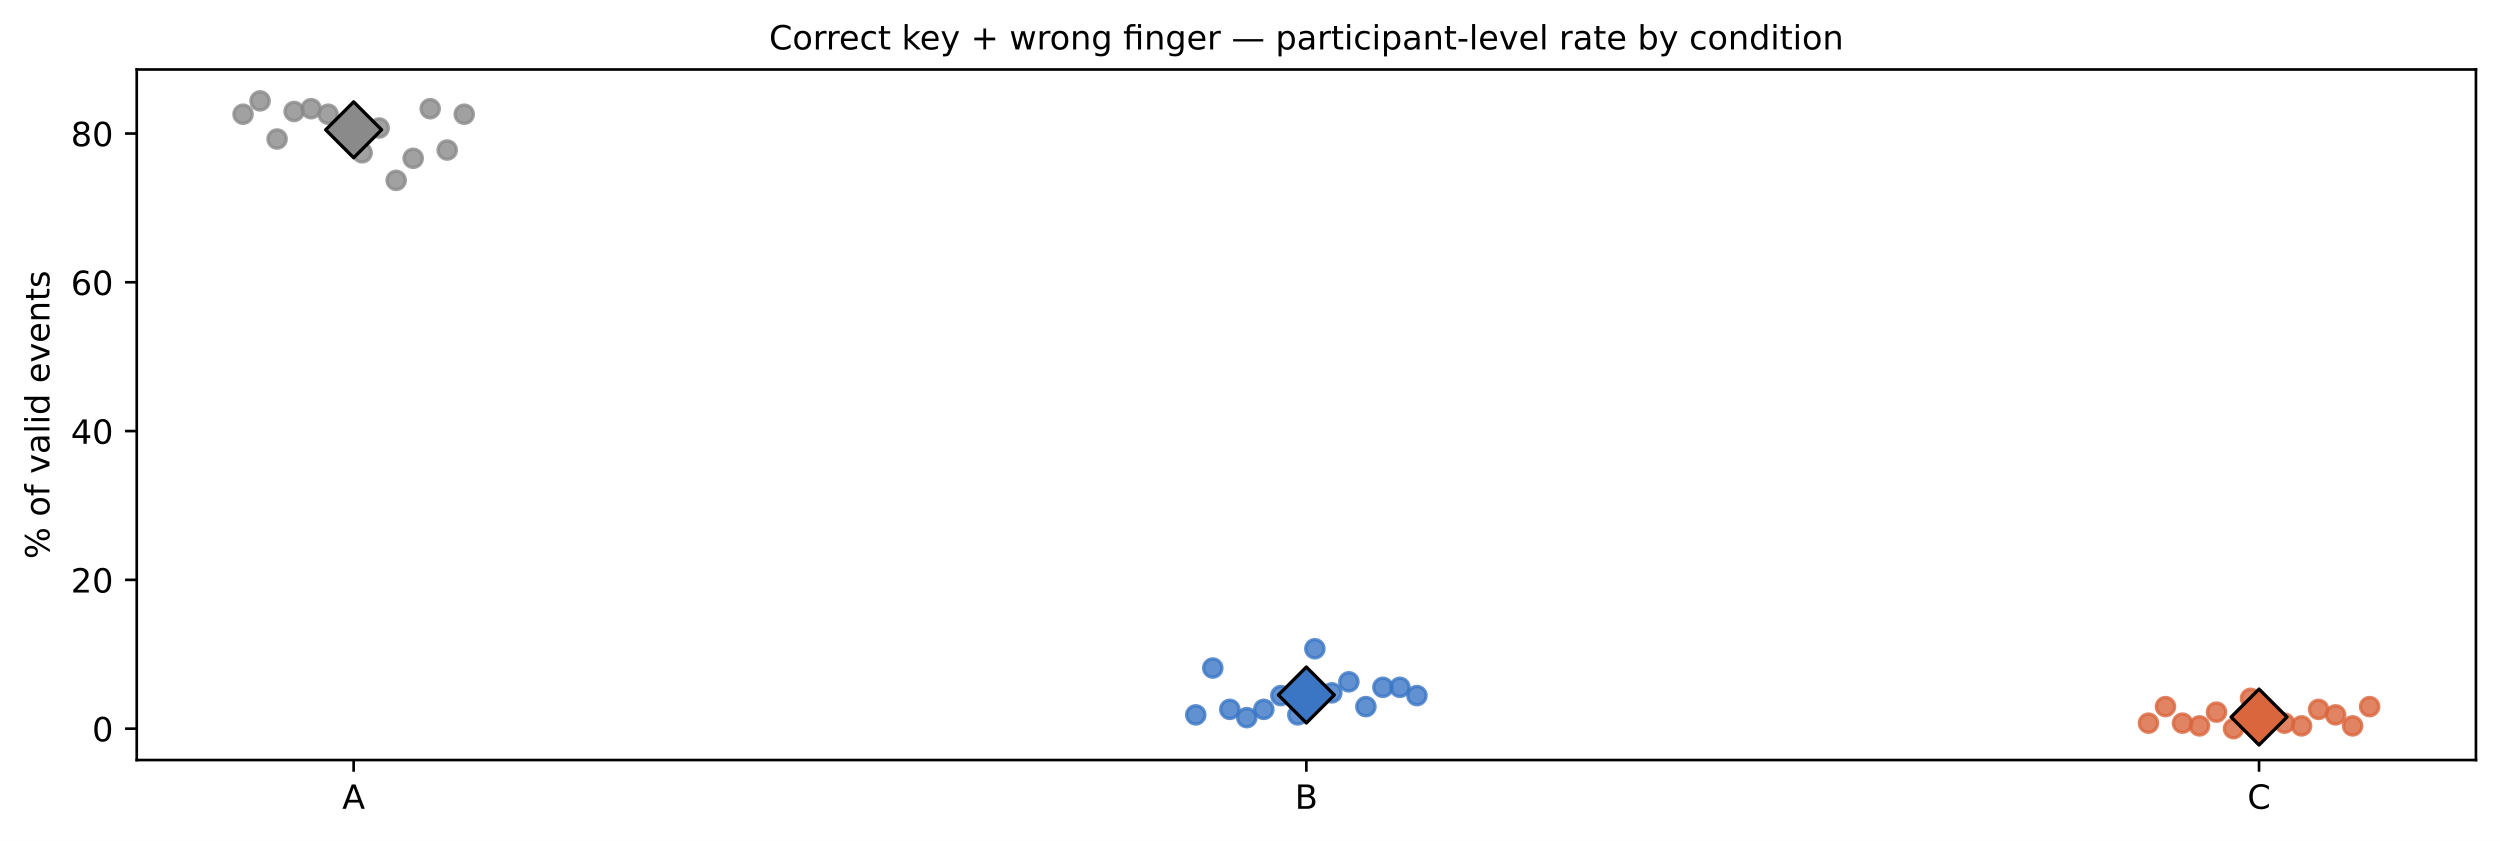
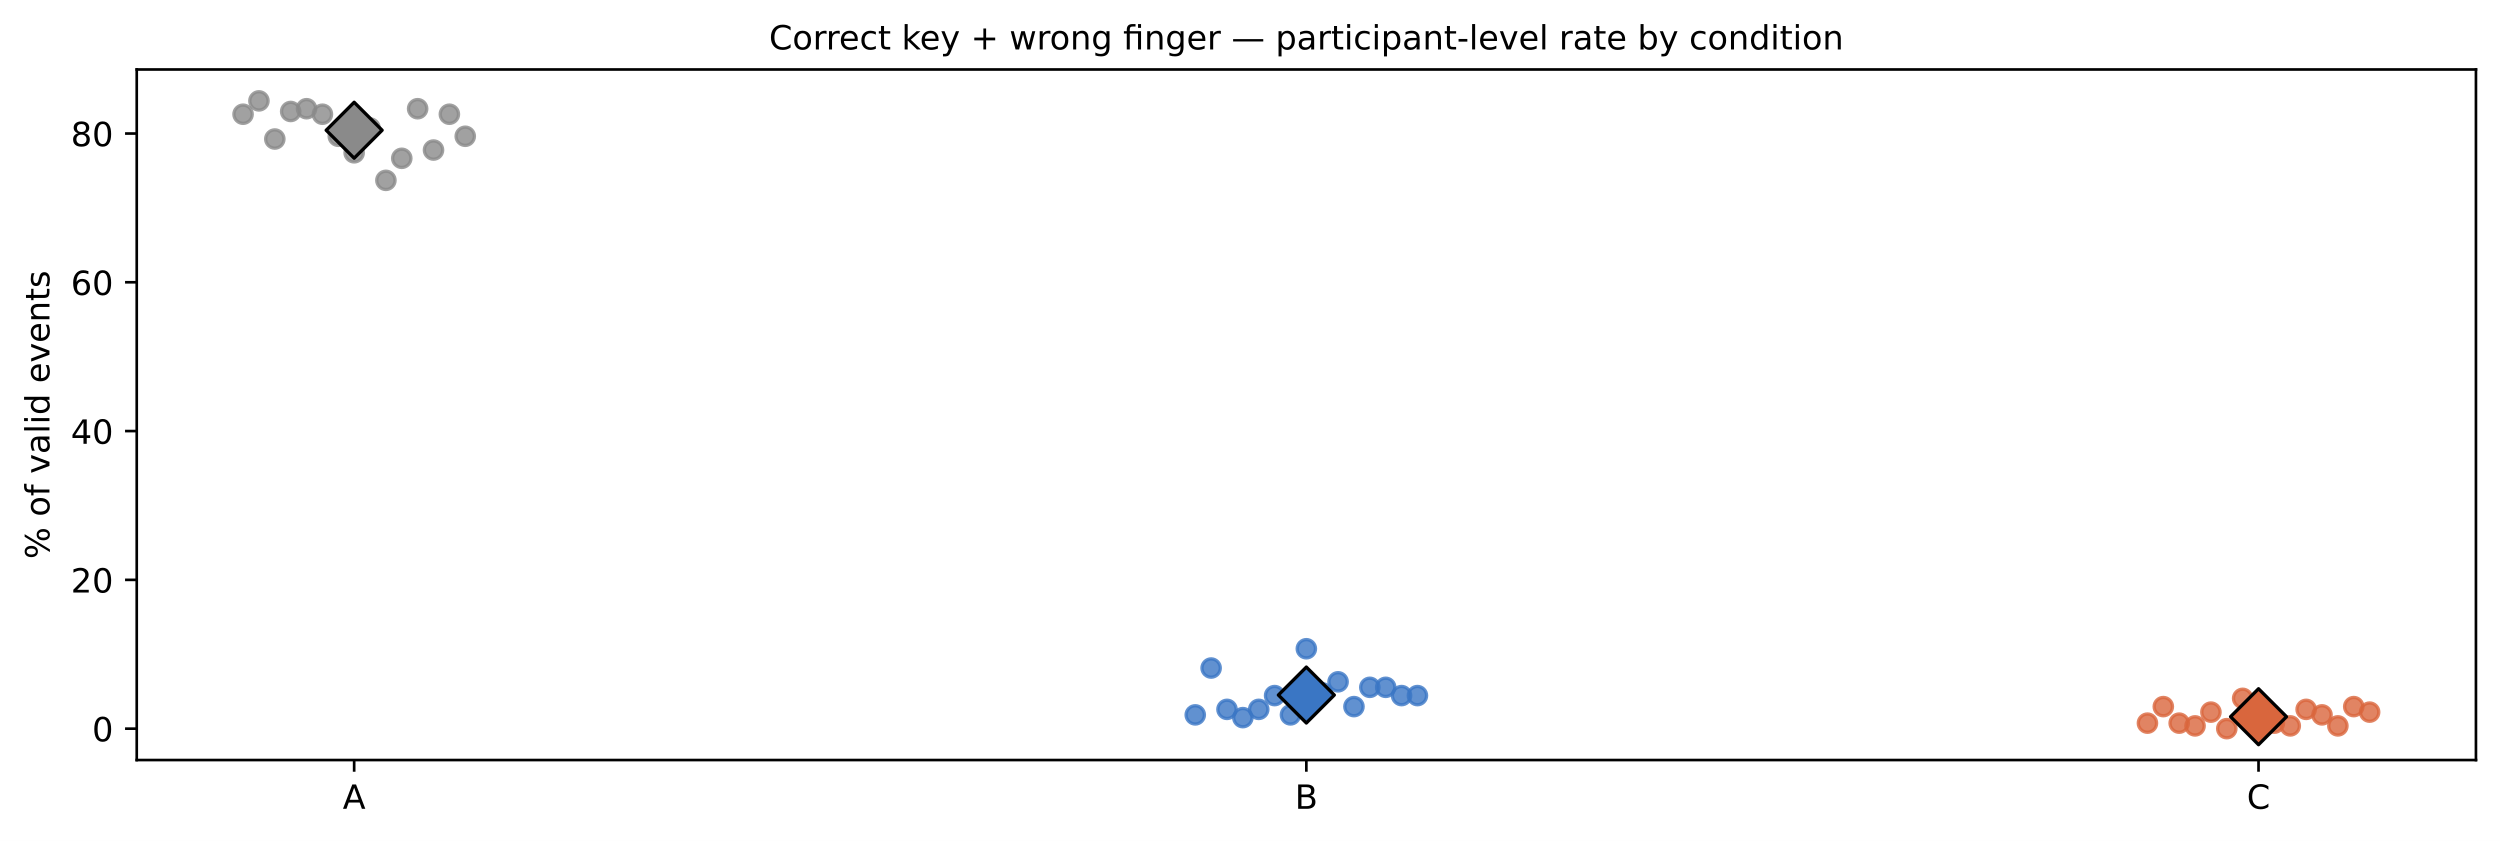
<svg xmlns="http://www.w3.org/2000/svg" xmlns:xlink="http://www.w3.org/1999/xlink" width="748.243pt" height="251.678pt" viewBox="0 0 748.243 251.678" version="1.1">
  <defs>
    <style type="text/css">*{stroke-linejoin: round; stroke-linecap: butt}</style>
  </defs>
  <g id="figure_1">
    <g id="patch_1">
      <path d="M 0 251.678  L 748.243 251.678  L 748.243 0  L 0 0  z " style="fill: #ffffff" />
    </g>
    <g id="axes_1">
      <g id="patch_2">
        <path d="M 40.926 227.478  L 741.043 227.478  L 741.043 20.798  L 40.926 20.798  z " style="fill: #ffffff" />
      </g>
      <g id="matplotlib.axis_1">
        <g id="xtick_1">
          <g id="line2d_1">
            <defs>
-               <path id="m42d0275882" d="M 0 0  L 0 3.5  " style="stroke: #000000; stroke-width: 0.8" />
+               <path id="m51d680c472" d="M 0 0  L 0 3.5  " style="stroke: #000000; stroke-width: 0.8" />
            </defs>
            <g>
-               <use xlink:href="#m42d0275882" x="105.846" y="227.478" style="stroke: #000000; stroke-width: 0.8" />
+               <use xlink:href="#m51d680c472" x="105.998" y="227.478" style="stroke: #000000; stroke-width: 0.8" />
            </g>
          </g>
          <g id="text_1">
-             <g transform="translate(102.4255 242.0761) scale(0.1 -0.1)">
+             <g transform="translate(102.5775 242.0761) scale(0.1 -0.1)">
              <defs>
                <path id="DejaVuSans-24" d="M 2188 4044  L 1331 1722  L 3047 1722  L 2188 4044  z M 1831 4666  L 2547 4666  L 4325 0  L 3669 0  L 3244 1197  L 1141 1197  L 716 0  L 50 0  L 1831 4666  z " transform="scale(0.015625)" />
              </defs>
              <use xlink:href="#DejaVuSans-24" />
            </g>
          </g>
        </g>
        <g id="xtick_2">
          <g id="line2d_2">
            <g>
-               <use xlink:href="#m42d0275882" x="390.985" y="227.478" style="stroke: #000000; stroke-width: 0.8" />
+               <use xlink:href="#m51d680c472" x="390.985" y="227.478" style="stroke: #000000; stroke-width: 0.8" />
            </g>
          </g>
          <g id="text_2">
            <g transform="translate(387.5541 242.0761) scale(0.1 -0.1)">
              <defs>
                <path id="DejaVuSans-25" d="M 1259 2228  L 1259 519  L 2272 519  Q 2781 519 3026 730  Q 3272 941 3272 1375  Q 3272 1813 3026 2020  Q 2781 2228 2272 2228  L 1259 2228  z M 1259 4147  L 1259 2741  L 2194 2741  Q 2656 2741 2882 2914  Q 3109 3088 3109 3444  Q 3109 3797 2882 3972  Q 2656 4147 2194 4147  L 1259 4147  z M 628 4666  L 2241 4666  Q 2963 4666 3353 4366  Q 3744 4066 3744 3513  Q 3744 3084 3544 2831  Q 3344 2578 2956 2516  Q 3422 2416 3680 2098  Q 3938 1781 3938 1306  Q 3938 681 3513 340  Q 3088 0 2303 0  L 628 0  L 628 4666  z " transform="scale(0.015625)" />
              </defs>
              <use xlink:href="#DejaVuSans-25" />
            </g>
          </g>
        </g>
        <g id="xtick_3">
          <g id="line2d_3">
            <g>
-               <use xlink:href="#m42d0275882" x="676.123" y="227.478" style="stroke: #000000; stroke-width: 0.8" />
+               <use xlink:href="#m51d680c472" x="675.971" y="227.478" style="stroke: #000000; stroke-width: 0.8" />
            </g>
          </g>
          <g id="text_3">
-             <g transform="translate(672.632 242.0761) scale(0.1 -0.1)">
+             <g transform="translate(672.48 242.0761) scale(0.1 -0.1)">
              <defs>
                <path id="DejaVuSans-26" d="M 4122 4306  L 4122 3641  Q 3803 3938 3442 4084  Q 3081 4231 2675 4231  Q 1875 4231 1450 3742  Q 1025 3253 1025 2328  Q 1025 1406 1450 917  Q 1875 428 2675 428  Q 3081 428 3442 575  Q 3803 722 4122 1019  L 4122 359  Q 3791 134 3420 21  Q 3050 -91 2638 -91  Q 1578 -91 968 557  Q 359 1206 359 2328  Q 359 3453 968 4101  Q 1578 4750 2638 4750  Q 3056 4750 3426 4639  Q 3797 4528 4122 4306  z " transform="scale(0.015625)" />
              </defs>
              <use xlink:href="#DejaVuSans-26" />
            </g>
          </g>
        </g>
      </g>
      <g id="matplotlib.axis_2">
        <g id="ytick_1">
          <g id="line2d_4">
            <defs>
-               <path id="m97849dfe4b" d="M 0 0  L -3.5 0  " style="stroke: #000000; stroke-width: 0.8" />
+               <path id="m3b7a40d76c" d="M 0 0  L -3.5 0  " style="stroke: #000000; stroke-width: 0.8" />
            </defs>
            <g>
-               <use xlink:href="#m97849dfe4b" x="40.926" y="218.084" style="stroke: #000000; stroke-width: 0.8" />
+               <use xlink:href="#m3b7a40d76c" x="40.926" y="218.084" style="stroke: #000000; stroke-width: 0.8" />
            </g>
          </g>
          <g id="text_4">
            <g transform="translate(27.56328 221.8827) scale(0.1 -0.1)">
              <defs>
                <path id="DejaVuSans-13" d="M 2034 4250  Q 1547 4250 1301 3770  Q 1056 3291 1056 2328  Q 1056 1369 1301 889  Q 1547 409 2034 409  Q 2525 409 2770 889  Q 3016 1369 3016 2328  Q 3016 3291 2770 3770  Q 2525 4250 2034 4250  z M 2034 4750  Q 2819 4750 3233 4129  Q 3647 3509 3647 2328  Q 3647 1150 3233 529  Q 2819 -91 2034 -91  Q 1250 -91 836 529  Q 422 1150 422 2328  Q 422 3509 836 4129  Q 1250 4750 2034 4750  z " transform="scale(0.015625)" />
              </defs>
              <use xlink:href="#DejaVuSans-13" />
            </g>
          </g>
        </g>
        <g id="ytick_2">
          <g id="line2d_5">
            <g>
-               <use xlink:href="#m97849dfe4b" x="40.926" y="173.553" style="stroke: #000000; stroke-width: 0.8" />
+               <use xlink:href="#m3b7a40d76c" x="40.926" y="173.553" style="stroke: #000000; stroke-width: 0.8" />
            </g>
          </g>
          <g id="text_5">
            <g transform="translate(21.20078 177.3517) scale(0.1 -0.1)">
              <defs>
                <path id="DejaVuSans-15" d="M 1228 531  L 3431 531  L 3431 0  L 469 0  L 469 531  Q 828 903 1448 1529  Q 2069 2156 2228 2338  Q 2531 2678 2651 2914  Q 2772 3150 2772 3378  Q 2772 3750 2511 3984  Q 2250 4219 1831 4219  Q 1534 4219 1204 4116  Q 875 4013 500 3803  L 500 4441  Q 881 4594 1212 4672  Q 1544 4750 1819 4750  Q 2544 4750 2975 4387  Q 3406 4025 3406 3419  Q 3406 3131 3298 2873  Q 3191 2616 2906 2266  Q 2828 2175 2409 1742  Q 1991 1309 1228 531  z " transform="scale(0.015625)" />
              </defs>
              <use xlink:href="#DejaVuSans-15" />
              <use xlink:href="#DejaVuSans-13" transform="translate(63.625 0)" />
            </g>
          </g>
        </g>
        <g id="ytick_3">
          <g id="line2d_6">
            <g>
-               <use xlink:href="#m97849dfe4b" x="40.926" y="129.022" style="stroke: #000000; stroke-width: 0.8" />
+               <use xlink:href="#m3b7a40d76c" x="40.926" y="129.022" style="stroke: #000000; stroke-width: 0.8" />
            </g>
          </g>
          <g id="text_6">
            <g transform="translate(21.20078 132.8208) scale(0.1 -0.1)">
              <defs>
                <path id="DejaVuSans-17" d="M 2419 4116  L 825 1625  L 2419 1625  L 2419 4116  z M 2253 4666  L 3047 4666  L 3047 1625  L 3713 1625  L 3713 1100  L 3047 1100  L 3047 0  L 2419 0  L 2419 1100  L 313 1100  L 313 1709  L 2253 4666  z " transform="scale(0.015625)" />
              </defs>
              <use xlink:href="#DejaVuSans-17" />
              <use xlink:href="#DejaVuSans-13" transform="translate(63.625 0)" />
            </g>
          </g>
        </g>
        <g id="ytick_4">
          <g id="line2d_7">
            <g>
-               <use xlink:href="#m97849dfe4b" x="40.926" y="84.491" style="stroke: #000000; stroke-width: 0.8" />
+               <use xlink:href="#m3b7a40d76c" x="40.926" y="84.491" style="stroke: #000000; stroke-width: 0.8" />
            </g>
          </g>
          <g id="text_7">
            <g transform="translate(21.20078 88.2898) scale(0.1 -0.1)">
              <defs>
                <path id="DejaVuSans-19" d="M 2113 2584  Q 1688 2584 1439 2293  Q 1191 2003 1191 1497  Q 1191 994 1439 701  Q 1688 409 2113 409  Q 2538 409 2786 701  Q 3034 994 3034 1497  Q 3034 2003 2786 2293  Q 2538 2584 2113 2584  z M 3366 4563  L 3366 3988  Q 3128 4100 2886 4159  Q 2644 4219 2406 4219  Q 1781 4219 1451 3797  Q 1122 3375 1075 2522  Q 1259 2794 1537 2939  Q 1816 3084 2150 3084  Q 2853 3084 3261 2657  Q 3669 2231 3669 1497  Q 3669 778 3244 343  Q 2819 -91 2113 -91  Q 1303 -91 875 529  Q 447 1150 447 2328  Q 447 3434 972 4092  Q 1497 4750 2381 4750  Q 2619 4750 2861 4703  Q 3103 4656 3366 4563  z " transform="scale(0.015625)" />
              </defs>
              <use xlink:href="#DejaVuSans-19" />
              <use xlink:href="#DejaVuSans-13" transform="translate(63.625 0)" />
            </g>
          </g>
        </g>
        <g id="ytick_5">
          <g id="line2d_8">
            <g>
-               <use xlink:href="#m97849dfe4b" x="40.926" y="39.96" style="stroke: #000000; stroke-width: 0.8" />
+               <use xlink:href="#m3b7a40d76c" x="40.926" y="39.96" style="stroke: #000000; stroke-width: 0.8" />
            </g>
          </g>
          <g id="text_8">
            <g transform="translate(21.20078 43.75883) scale(0.1 -0.1)">
              <defs>
                <path id="DejaVuSans-1b" d="M 2034 2216  Q 1584 2216 1326 1975  Q 1069 1734 1069 1313  Q 1069 891 1326 650  Q 1584 409 2034 409  Q 2484 409 2743 651  Q 3003 894 3003 1313  Q 3003 1734 2745 1975  Q 2488 2216 2034 2216  z M 1403 2484  Q 997 2584 770 2862  Q 544 3141 544 3541  Q 544 4100 942 4425  Q 1341 4750 2034 4750  Q 2731 4750 3128 4425  Q 3525 4100 3525 3541  Q 3525 3141 3298 2862  Q 3072 2584 2669 2484  Q 3125 2378 3379 2068  Q 3634 1759 3634 1313  Q 3634 634 3220 271  Q 2806 -91 2034 -91  Q 1263 -91 848 271  Q 434 634 434 1313  Q 434 1759 690 2068  Q 947 2378 1403 2484  z M 1172 3481  Q 1172 3119 1398 2916  Q 1625 2713 2034 2713  Q 2441 2713 2670 2916  Q 2900 3119 2900 3481  Q 2900 3844 2670 4047  Q 2441 4250 2034 4250  Q 1625 4250 1398 4047  Q 1172 3844 1172 3481  z " transform="scale(0.015625)" />
              </defs>
              <use xlink:href="#DejaVuSans-1b" />
              <use xlink:href="#DejaVuSans-13" transform="translate(63.625 0)" />
            </g>
          </g>
        </g>
        <g id="text_9">
          <g transform="translate(14.79844 167.2978) rotate(-90) scale(0.1 -0.1)">
            <defs>
              <path id="DejaVuSans-8" d="M 4653 2053  Q 4381 2053 4226 1822  Q 4072 1591 4072 1178  Q 4072 772 4226 539  Q 4381 306 4653 306  Q 4919 306 5073 539  Q 5228 772 5228 1178  Q 5228 1588 5073 1820  Q 4919 2053 4653 2053  z M 4653 2450  Q 5147 2450 5437 2106  Q 5728 1763 5728 1178  Q 5728 594 5436 251  Q 5144 -91 4653 -91  Q 4153 -91 3862 251  Q 3572 594 3572 1178  Q 3572 1766 3864 2108  Q 4156 2450 4653 2450  z M 1428 4353  Q 1159 4353 1004 4120  Q 850 3888 850 3481  Q 850 3069 1003 2837  Q 1156 2606 1428 2606  Q 1700 2606 1854 2837  Q 2009 3069 2009 3481  Q 2009 3884 1853 4118  Q 1697 4353 1428 4353  z M 4250 4750  L 4750 4750  L 1831 -91  L 1331 -91  L 4250 4750  z M 1428 4750  Q 1922 4750 2215 4408  Q 2509 4066 2509 3481  Q 2509 2891 2217 2550  Q 1925 2209 1428 2209  Q 931 2209 642 2551  Q 353 2894 353 3481  Q 353 4063 643 4406  Q 934 4750 1428 4750  z " transform="scale(0.015625)" />
              <path id="DejaVuSans-3" transform="scale(0.015625)" />
              <path id="DejaVuSans-52" d="M 1959 3097  Q 1497 3097 1228 2736  Q 959 2375 959 1747  Q 959 1119 1226 758  Q 1494 397 1959 397  Q 2419 397 2687 759  Q 2956 1122 2956 1747  Q 2956 2369 2687 2733  Q 2419 3097 1959 3097  z M 1959 3584  Q 2709 3584 3137 3096  Q 3566 2609 3566 1747  Q 3566 888 3137 398  Q 2709 -91 1959 -91  Q 1206 -91 779 398  Q 353 888 353 1747  Q 353 2609 779 3096  Q 1206 3584 1959 3584  z " transform="scale(0.015625)" />
              <path id="DejaVuSans-49" d="M 2375 4863  L 2375 4384  L 1825 4384  Q 1516 4384 1395 4259  Q 1275 4134 1275 3809  L 1275 3500  L 2222 3500  L 2222 3053  L 1275 3053  L 1275 0  L 697 0  L 697 3053  L 147 3053  L 147 3500  L 697 3500  L 697 3744  Q 697 4328 969 4595  Q 1241 4863 1831 4863  L 2375 4863  z " transform="scale(0.015625)" />
              <path id="DejaVuSans-59" d="M 191 3500  L 800 3500  L 1894 563  L 2988 3500  L 3597 3500  L 2284 0  L 1503 0  L 191 3500  z " transform="scale(0.015625)" />
              <path id="DejaVuSans-44" d="M 2194 1759  Q 1497 1759 1228 1600  Q 959 1441 959 1056  Q 959 750 1161 570  Q 1363 391 1709 391  Q 2188 391 2477 730  Q 2766 1069 2766 1631  L 2766 1759  L 2194 1759  z M 3341 1997  L 3341 0  L 2766 0  L 2766 531  Q 2569 213 2275 61  Q 1981 -91 1556 -91  Q 1019 -91 701 211  Q 384 513 384 1019  Q 384 1609 779 1909  Q 1175 2209 1959 2209  L 2766 2209  L 2766 2266  Q 2766 2663 2505 2880  Q 2244 3097 1772 3097  Q 1472 3097 1187 3025  Q 903 2953 641 2809  L 641 3341  Q 956 3463 1253 3523  Q 1550 3584 1831 3584  Q 2591 3584 2966 3190  Q 3341 2797 3341 1997  z " transform="scale(0.015625)" />
              <path id="DejaVuSans-4f" d="M 603 4863  L 1178 4863  L 1178 0  L 603 0  L 603 4863  z " transform="scale(0.015625)" />
              <path id="DejaVuSans-4c" d="M 603 3500  L 1178 3500  L 1178 0  L 603 0  L 603 3500  z M 603 4863  L 1178 4863  L 1178 4134  L 603 4134  L 603 4863  z " transform="scale(0.015625)" />
              <path id="DejaVuSans-47" d="M 2906 2969  L 2906 4863  L 3481 4863  L 3481 0  L 2906 0  L 2906 525  Q 2725 213 2448 61  Q 2172 -91 1784 -91  Q 1150 -91 751 415  Q 353 922 353 1747  Q 353 2572 751 3078  Q 1150 3584 1784 3584  Q 2172 3584 2448 3432  Q 2725 3281 2906 2969  z M 947 1747  Q 947 1113 1208 752  Q 1469 391 1925 391  Q 2381 391 2643 752  Q 2906 1113 2906 1747  Q 2906 2381 2643 2742  Q 2381 3103 1925 3103  Q 1469 3103 1208 2742  Q 947 2381 947 1747  z " transform="scale(0.015625)" />
              <path id="DejaVuSans-48" d="M 3597 1894  L 3597 1613  L 953 1613  Q 991 1019 1311 708  Q 1631 397 2203 397  Q 2534 397 2845 478  Q 3156 559 3463 722  L 3463 178  Q 3153 47 2828 -22  Q 2503 -91 2169 -91  Q 1331 -91 842 396  Q 353 884 353 1716  Q 353 2575 817 3079  Q 1281 3584 2069 3584  Q 2775 3584 3186 3129  Q 3597 2675 3597 1894  z M 3022 2063  Q 3016 2534 2758 2815  Q 2500 3097 2075 3097  Q 1594 3097 1305 2825  Q 1016 2553 972 2059  L 3022 2063  z " transform="scale(0.015625)" />
              <path id="DejaVuSans-51" d="M 3513 2113  L 3513 0  L 2938 0  L 2938 2094  Q 2938 2591 2744 2837  Q 2550 3084 2163 3084  Q 1697 3084 1428 2787  Q 1159 2491 1159 1978  L 1159 0  L 581 0  L 581 3500  L 1159 3500  L 1159 2956  Q 1366 3272 1645 3428  Q 1925 3584 2291 3584  Q 2894 3584 3203 3211  Q 3513 2838 3513 2113  z " transform="scale(0.015625)" />
              <path id="DejaVuSans-57" d="M 1172 4494  L 1172 3500  L 2356 3500  L 2356 3053  L 1172 3053  L 1172 1153  Q 1172 725 1289 603  Q 1406 481 1766 481  L 2356 481  L 2356 0  L 1766 0  Q 1100 0 847 248  Q 594 497 594 1153  L 594 3053  L 172 3053  L 172 3500  L 594 3500  L 594 4494  L 1172 4494  z " transform="scale(0.015625)" />
              <path id="DejaVuSans-56" d="M 2834 3397  L 2834 2853  Q 2591 2978 2328 3040  Q 2066 3103 1784 3103  Q 1356 3103 1142 2972  Q 928 2841 928 2578  Q 928 2378 1081 2264  Q 1234 2150 1697 2047  L 1894 2003  Q 2506 1872 2764 1633  Q 3022 1394 3022 966  Q 3022 478 2636 193  Q 2250 -91 1575 -91  Q 1294 -91 989 -36  Q 684 19 347 128  L 347 722  Q 666 556 975 473  Q 1284 391 1588 391  Q 1994 391 2212 530  Q 2431 669 2431 922  Q 2431 1156 2273 1281  Q 2116 1406 1581 1522  L 1381 1569  Q 847 1681 609 1914  Q 372 2147 372 2553  Q 372 3047 722 3315  Q 1072 3584 1716 3584  Q 2034 3584 2315 3537  Q 2597 3491 2834 3397  z " transform="scale(0.015625)" />
            </defs>
            <use xlink:href="#DejaVuSans-8" />
            <use xlink:href="#DejaVuSans-3" transform="translate(95.01562 0)" />
            <use xlink:href="#DejaVuSans-52" transform="translate(126.7969 0)" />
            <use xlink:href="#DejaVuSans-49" transform="translate(187.9844 0)" />
            <use xlink:href="#DejaVuSans-3" transform="translate(223.1875 0)" />
            <use xlink:href="#DejaVuSans-59" transform="translate(254.9688 0)" />
            <use xlink:href="#DejaVuSans-44" transform="translate(314.1562 0)" />
            <use xlink:href="#DejaVuSans-4f" transform="translate(375.4375 0)" />
            <use xlink:href="#DejaVuSans-4c" transform="translate(403.2188 0)" />
            <use xlink:href="#DejaVuSans-47" transform="translate(431 0)" />
            <use xlink:href="#DejaVuSans-3" transform="translate(494.4844 0)" />
            <use xlink:href="#DejaVuSans-48" transform="translate(526.2656 0)" />
            <use xlink:href="#DejaVuSans-59" transform="translate(587.7969 0)" />
            <use xlink:href="#DejaVuSans-48" transform="translate(646.9844 0)" />
            <use xlink:href="#DejaVuSans-51" transform="translate(708.5156 0)" />
            <use xlink:href="#DejaVuSans-57" transform="translate(771.8906 0)" />
            <use xlink:href="#DejaVuSans-56" transform="translate(811.0938 0)" />
          </g>
        </g>
      </g>
      <g id="PathCollection_1">
        <defs>
-           <path id="mac898c3684" d="M 0 2.739  C 0.726 2.739 1.423 2.45 1.936 1.936  C 2.45 1.423 2.739 0.726 2.739 0  C 2.739 -0.726 2.45 -1.423 1.936 -1.936  C 1.423 -2.45 0.726 -2.739 0 -2.739  C -0.726 -2.739 -1.423 -2.45 -1.936 -1.936  C -2.45 -1.423 -2.739 -0.726 -2.739 0  C -2.739 0.726 -2.45 1.423 -1.936 1.936  C -1.423 2.45 -0.726 2.739 0 2.739  z " style="stroke: #8a8a8a; stroke-opacity: 0.8" />
-         </defs>
-         <g clip-path="url(#p86355124a2)">
-           <use xlink:href="#mac898c3684" x="72.749" y="34.187" style="fill: #8a8a8a; fill-opacity: 0.8; stroke: #8a8a8a; stroke-opacity: 0.8" />
-           <use xlink:href="#mac898c3684" x="77.841" y="30.193" style="fill: #8a8a8a; fill-opacity: 0.8; stroke: #8a8a8a; stroke-opacity: 0.8" />
-           <use xlink:href="#mac898c3684" x="82.933" y="41.609" style="fill: #8a8a8a; fill-opacity: 0.8; stroke: #8a8a8a; stroke-opacity: 0.8" />
-           <use xlink:href="#mac898c3684" x="88.025" y="33.363" style="fill: #8a8a8a; fill-opacity: 0.8; stroke: #8a8a8a; stroke-opacity: 0.8" />
-           <use xlink:href="#mac898c3684" x="93.116" y="32.538" style="fill: #8a8a8a; fill-opacity: 0.8; stroke: #8a8a8a; stroke-opacity: 0.8" />
-           <use xlink:href="#mac898c3684" x="98.208" y="34.187" style="fill: #8a8a8a; fill-opacity: 0.8; stroke: #8a8a8a; stroke-opacity: 0.8" />
-           <use xlink:href="#mac898c3684" x="103.3" y="40.785" style="fill: #8a8a8a; fill-opacity: 0.8; stroke: #8a8a8a; stroke-opacity: 0.8" />
-           <use xlink:href="#mac898c3684" x="108.392" y="45.733" style="fill: #8a8a8a; fill-opacity: 0.8; stroke: #8a8a8a; stroke-opacity: 0.8" />
-           <use xlink:href="#mac898c3684" x="113.483" y="38.311" style="fill: #8a8a8a; fill-opacity: 0.8; stroke: #8a8a8a; stroke-opacity: 0.8" />
-           <use xlink:href="#mac898c3684" x="118.575" y="53.979" style="fill: #8a8a8a; fill-opacity: 0.8; stroke: #8a8a8a; stroke-opacity: 0.8" />
-           <use xlink:href="#mac898c3684" x="123.667" y="47.382" style="fill: #8a8a8a; fill-opacity: 0.8; stroke: #8a8a8a; stroke-opacity: 0.8" />
-           <use xlink:href="#mac898c3684" x="128.759" y="32.538" style="fill: #8a8a8a; fill-opacity: 0.8; stroke: #8a8a8a; stroke-opacity: 0.8" />
-           <use xlink:href="#mac898c3684" x="133.85" y="44.908" style="fill: #8a8a8a; fill-opacity: 0.8; stroke: #8a8a8a; stroke-opacity: 0.8" />
-           <use xlink:href="#mac898c3684" x="138.942" y="34.187" style="fill: #8a8a8a; fill-opacity: 0.8; stroke: #8a8a8a; stroke-opacity: 0.8" />
+           <path id="m7872de2a30" d="M 0 2.739  C 0.726 2.739 1.423 2.45 1.936 1.936  C 2.45 1.423 2.739 0.726 2.739 0  C 2.739 -0.726 2.45 -1.423 1.936 -1.936  C 1.423 -2.45 0.726 -2.739 0 -2.739  C -0.726 -2.739 -1.423 -2.45 -1.936 -1.936  C -2.45 -1.423 -2.739 -0.726 -2.739 0  C -2.739 0.726 -2.45 1.423 -1.936 1.936  C -1.423 2.45 -0.726 2.739 0 2.739  z " style="stroke: #8a8a8a; stroke-opacity: 0.8" />
+         </defs>
+         <g clip-path="url(#pe4e223b586)">
+           <use xlink:href="#m7872de2a30" x="72.749" y="34.187" style="fill: #8a8a8a; fill-opacity: 0.8; stroke: #8a8a8a; stroke-opacity: 0.8" />
+           <use xlink:href="#m7872de2a30" x="77.499" y="30.193" style="fill: #8a8a8a; fill-opacity: 0.8; stroke: #8a8a8a; stroke-opacity: 0.8" />
+           <use xlink:href="#m7872de2a30" x="82.249" y="41.609" style="fill: #8a8a8a; fill-opacity: 0.8; stroke: #8a8a8a; stroke-opacity: 0.8" />
+           <use xlink:href="#m7872de2a30" x="86.999" y="33.363" style="fill: #8a8a8a; fill-opacity: 0.8; stroke: #8a8a8a; stroke-opacity: 0.8" />
+           <use xlink:href="#m7872de2a30" x="91.748" y="32.538" style="fill: #8a8a8a; fill-opacity: 0.8; stroke: #8a8a8a; stroke-opacity: 0.8" />
+           <use xlink:href="#m7872de2a30" x="96.498" y="34.187" style="fill: #8a8a8a; fill-opacity: 0.8; stroke: #8a8a8a; stroke-opacity: 0.8" />
+           <use xlink:href="#m7872de2a30" x="101.248" y="40.785" style="fill: #8a8a8a; fill-opacity: 0.8; stroke: #8a8a8a; stroke-opacity: 0.8" />
+           <use xlink:href="#m7872de2a30" x="105.998" y="45.733" style="fill: #8a8a8a; fill-opacity: 0.8; stroke: #8a8a8a; stroke-opacity: 0.8" />
+           <use xlink:href="#m7872de2a30" x="110.748" y="38.311" style="fill: #8a8a8a; fill-opacity: 0.8; stroke: #8a8a8a; stroke-opacity: 0.8" />
+           <use xlink:href="#m7872de2a30" x="115.497" y="53.979" style="fill: #8a8a8a; fill-opacity: 0.8; stroke: #8a8a8a; stroke-opacity: 0.8" />
+           <use xlink:href="#m7872de2a30" x="120.247" y="47.382" style="fill: #8a8a8a; fill-opacity: 0.8; stroke: #8a8a8a; stroke-opacity: 0.8" />
+           <use xlink:href="#m7872de2a30" x="124.997" y="32.538" style="fill: #8a8a8a; fill-opacity: 0.8; stroke: #8a8a8a; stroke-opacity: 0.8" />
+           <use xlink:href="#m7872de2a30" x="129.747" y="44.908" style="fill: #8a8a8a; fill-opacity: 0.8; stroke: #8a8a8a; stroke-opacity: 0.8" />
+           <use xlink:href="#m7872de2a30" x="134.496" y="34.187" style="fill: #8a8a8a; fill-opacity: 0.8; stroke: #8a8a8a; stroke-opacity: 0.8" />
+           <use xlink:href="#m7872de2a30" x="139.246" y="40.785" style="fill: #8a8a8a; fill-opacity: 0.8; stroke: #8a8a8a; stroke-opacity: 0.8" />
        </g>
      </g>
      <g id="PathCollection_2">
        <defs>
-           <path id="m376cb67c30" d="M 0 2.739  C 0.726 2.739 1.423 2.45 1.936 1.936  C 2.45 1.423 2.739 0.726 2.739 0  C 2.739 -0.726 2.45 -1.423 1.936 -1.936  C 1.423 -2.45 0.726 -2.739 0 -2.739  C -0.726 -2.739 -1.423 -2.45 -1.936 -1.936  C -2.45 -1.423 -2.739 -0.726 -2.739 0  C -2.739 0.726 -2.45 1.423 -1.936 1.936  C -1.423 2.45 -0.726 2.739 0 2.739  z " style="stroke: #3a76c4; stroke-opacity: 0.8" />
-         </defs>
-         <g clip-path="url(#p86355124a2)">
-           <use xlink:href="#m376cb67c30" x="357.888" y="213.961" style="fill: #3a76c4; fill-opacity: 0.8; stroke: #3a76c4; stroke-opacity: 0.8" />
-           <use xlink:href="#m376cb67c30" x="362.98" y="199.942" style="fill: #3a76c4; fill-opacity: 0.8; stroke: #3a76c4; stroke-opacity: 0.8" />
-           <use xlink:href="#m376cb67c30" x="368.072" y="212.311" style="fill: #3a76c4; fill-opacity: 0.8; stroke: #3a76c4; stroke-opacity: 0.8" />
-           <use xlink:href="#m376cb67c30" x="373.163" y="214.785" style="fill: #3a76c4; fill-opacity: 0.8; stroke: #3a76c4; stroke-opacity: 0.8" />
-           <use xlink:href="#m376cb67c30" x="378.255" y="212.311" style="fill: #3a76c4; fill-opacity: 0.8; stroke: #3a76c4; stroke-opacity: 0.8" />
-           <use xlink:href="#m376cb67c30" x="383.347" y="208.188" style="fill: #3a76c4; fill-opacity: 0.8; stroke: #3a76c4; stroke-opacity: 0.8" />
-           <use xlink:href="#m376cb67c30" x="388.439" y="213.961" style="fill: #3a76c4; fill-opacity: 0.8; stroke: #3a76c4; stroke-opacity: 0.8" />
-           <use xlink:href="#m376cb67c30" x="393.53" y="194.169" style="fill: #3a76c4; fill-opacity: 0.8; stroke: #3a76c4; stroke-opacity: 0.8" />
-           <use xlink:href="#m376cb67c30" x="398.622" y="207.363" style="fill: #3a76c4; fill-opacity: 0.8; stroke: #3a76c4; stroke-opacity: 0.8" />
-           <use xlink:href="#m376cb67c30" x="403.714" y="204.065" style="fill: #3a76c4; fill-opacity: 0.8; stroke: #3a76c4; stroke-opacity: 0.8" />
-           <use xlink:href="#m376cb67c30" x="408.806" y="211.487" style="fill: #3a76c4; fill-opacity: 0.8; stroke: #3a76c4; stroke-opacity: 0.8" />
-           <use xlink:href="#m376cb67c30" x="413.898" y="205.714" style="fill: #3a76c4; fill-opacity: 0.8; stroke: #3a76c4; stroke-opacity: 0.8" />
-           <use xlink:href="#m376cb67c30" x="418.989" y="205.714" style="fill: #3a76c4; fill-opacity: 0.8; stroke: #3a76c4; stroke-opacity: 0.8" />
-           <use xlink:href="#m376cb67c30" x="424.081" y="208.188" style="fill: #3a76c4; fill-opacity: 0.8; stroke: #3a76c4; stroke-opacity: 0.8" />
+           <path id="m8c9b7e6399" d="M 0 2.739  C 0.726 2.739 1.423 2.45 1.936 1.936  C 2.45 1.423 2.739 0.726 2.739 0  C 2.739 -0.726 2.45 -1.423 1.936 -1.936  C 1.423 -2.45 0.726 -2.739 0 -2.739  C -0.726 -2.739 -1.423 -2.45 -1.936 -1.936  C -2.45 -1.423 -2.739 -0.726 -2.739 0  C -2.739 0.726 -2.45 1.423 -1.936 1.936  C -1.423 2.45 -0.726 2.739 0 2.739  z " style="stroke: #3a76c4; stroke-opacity: 0.8" />
+         </defs>
+         <g clip-path="url(#pe4e223b586)">
+           <use xlink:href="#m8c9b7e6399" x="357.736" y="213.961" style="fill: #3a76c4; fill-opacity: 0.8; stroke: #3a76c4; stroke-opacity: 0.8" />
+           <use xlink:href="#m8c9b7e6399" x="362.486" y="199.942" style="fill: #3a76c4; fill-opacity: 0.8; stroke: #3a76c4; stroke-opacity: 0.8" />
+           <use xlink:href="#m8c9b7e6399" x="367.236" y="212.311" style="fill: #3a76c4; fill-opacity: 0.8; stroke: #3a76c4; stroke-opacity: 0.8" />
+           <use xlink:href="#m8c9b7e6399" x="371.985" y="214.785" style="fill: #3a76c4; fill-opacity: 0.8; stroke: #3a76c4; stroke-opacity: 0.8" />
+           <use xlink:href="#m8c9b7e6399" x="376.735" y="212.311" style="fill: #3a76c4; fill-opacity: 0.8; stroke: #3a76c4; stroke-opacity: 0.8" />
+           <use xlink:href="#m8c9b7e6399" x="381.485" y="208.188" style="fill: #3a76c4; fill-opacity: 0.8; stroke: #3a76c4; stroke-opacity: 0.8" />
+           <use xlink:href="#m8c9b7e6399" x="386.235" y="213.961" style="fill: #3a76c4; fill-opacity: 0.8; stroke: #3a76c4; stroke-opacity: 0.8" />
+           <use xlink:href="#m8c9b7e6399" x="390.985" y="194.169" style="fill: #3a76c4; fill-opacity: 0.8; stroke: #3a76c4; stroke-opacity: 0.8" />
+           <use xlink:href="#m8c9b7e6399" x="395.734" y="207.363" style="fill: #3a76c4; fill-opacity: 0.8; stroke: #3a76c4; stroke-opacity: 0.8" />
+           <use xlink:href="#m8c9b7e6399" x="400.484" y="204.065" style="fill: #3a76c4; fill-opacity: 0.8; stroke: #3a76c4; stroke-opacity: 0.8" />
+           <use xlink:href="#m8c9b7e6399" x="405.234" y="211.487" style="fill: #3a76c4; fill-opacity: 0.8; stroke: #3a76c4; stroke-opacity: 0.8" />
+           <use xlink:href="#m8c9b7e6399" x="409.984" y="205.714" style="fill: #3a76c4; fill-opacity: 0.8; stroke: #3a76c4; stroke-opacity: 0.8" />
+           <use xlink:href="#m8c9b7e6399" x="414.734" y="205.714" style="fill: #3a76c4; fill-opacity: 0.8; stroke: #3a76c4; stroke-opacity: 0.8" />
+           <use xlink:href="#m8c9b7e6399" x="419.483" y="208.188" style="fill: #3a76c4; fill-opacity: 0.8; stroke: #3a76c4; stroke-opacity: 0.8" />
+           <use xlink:href="#m8c9b7e6399" x="424.233" y="208.188" style="fill: #3a76c4; fill-opacity: 0.8; stroke: #3a76c4; stroke-opacity: 0.8" />
        </g>
      </g>
      <g id="PathCollection_3">
        <defs>
-           <path id="m977ec81a86" d="M 0 2.739  C 0.726 2.739 1.423 2.45 1.936 1.936  C 2.45 1.423 2.739 0.726 2.739 0  C 2.739 -0.726 2.45 -1.423 1.936 -1.936  C 1.423 -2.45 0.726 -2.739 0 -2.739  C -0.726 -2.739 -1.423 -2.45 -1.936 -1.936  C -2.45 -1.423 -2.739 -0.726 -2.739 0  C -2.739 0.726 -2.45 1.423 -1.936 1.936  C -1.423 2.45 -0.726 2.739 0 2.739  z " style="stroke: #d9663d; stroke-opacity: 0.8" />
-         </defs>
-         <g clip-path="url(#p86355124a2)">
-           <use xlink:href="#m977ec81a86" x="643.027" y="216.435" style="fill: #d9663d; fill-opacity: 0.8; stroke: #d9663d; stroke-opacity: 0.8" />
-           <use xlink:href="#m977ec81a86" x="648.119" y="211.487" style="fill: #d9663d; fill-opacity: 0.8; stroke: #d9663d; stroke-opacity: 0.8" />
-           <use xlink:href="#m977ec81a86" x="653.21" y="216.435" style="fill: #d9663d; fill-opacity: 0.8; stroke: #d9663d; stroke-opacity: 0.8" />
-           <use xlink:href="#m977ec81a86" x="658.302" y="217.259" style="fill: #d9663d; fill-opacity: 0.8; stroke: #d9663d; stroke-opacity: 0.8" />
-           <use xlink:href="#m977ec81a86" x="663.394" y="213.136" style="fill: #d9663d; fill-opacity: 0.8; stroke: #d9663d; stroke-opacity: 0.8" />
-           <use xlink:href="#m977ec81a86" x="668.486" y="218.084" style="fill: #d9663d; fill-opacity: 0.8; stroke: #d9663d; stroke-opacity: 0.8" />
-           <use xlink:href="#m977ec81a86" x="673.578" y="209.013" style="fill: #d9663d; fill-opacity: 0.8; stroke: #d9663d; stroke-opacity: 0.8" />
-           <use xlink:href="#m977ec81a86" x="678.669" y="213.961" style="fill: #d9663d; fill-opacity: 0.8; stroke: #d9663d; stroke-opacity: 0.8" />
-           <use xlink:href="#m977ec81a86" x="683.761" y="216.435" style="fill: #d9663d; fill-opacity: 0.8; stroke: #d9663d; stroke-opacity: 0.8" />
-           <use xlink:href="#m977ec81a86" x="688.853" y="217.259" style="fill: #d9663d; fill-opacity: 0.8; stroke: #d9663d; stroke-opacity: 0.8" />
-           <use xlink:href="#m977ec81a86" x="693.945" y="212.311" style="fill: #d9663d; fill-opacity: 0.8; stroke: #d9663d; stroke-opacity: 0.8" />
-           <use xlink:href="#m977ec81a86" x="699.036" y="213.961" style="fill: #d9663d; fill-opacity: 0.8; stroke: #d9663d; stroke-opacity: 0.8" />
-           <use xlink:href="#m977ec81a86" x="704.128" y="217.259" style="fill: #d9663d; fill-opacity: 0.8; stroke: #d9663d; stroke-opacity: 0.8" />
-           <use xlink:href="#m977ec81a86" x="709.22" y="211.487" style="fill: #d9663d; fill-opacity: 0.8; stroke: #d9663d; stroke-opacity: 0.8" />
+           <path id="m94e5e015a2" d="M 0 2.739  C 0.726 2.739 1.423 2.45 1.936 1.936  C 2.45 1.423 2.739 0.726 2.739 0  C 2.739 -0.726 2.45 -1.423 1.936 -1.936  C 1.423 -2.45 0.726 -2.739 0 -2.739  C -0.726 -2.739 -1.423 -2.45 -1.936 -1.936  C -2.45 -1.423 -2.739 -0.726 -2.739 0  C -2.739 0.726 -2.45 1.423 -1.936 1.936  C -1.423 2.45 -0.726 2.739 0 2.739  z " style="stroke: #d9663d; stroke-opacity: 0.8" />
+         </defs>
+         <g clip-path="url(#pe4e223b586)">
+           <use xlink:href="#m94e5e015a2" x="642.723" y="216.435" style="fill: #d9663d; fill-opacity: 0.8; stroke: #d9663d; stroke-opacity: 0.8" />
+           <use xlink:href="#m94e5e015a2" x="647.473" y="211.487" style="fill: #d9663d; fill-opacity: 0.8; stroke: #d9663d; stroke-opacity: 0.8" />
+           <use xlink:href="#m94e5e015a2" x="652.223" y="216.435" style="fill: #d9663d; fill-opacity: 0.8; stroke: #d9663d; stroke-opacity: 0.8" />
+           <use xlink:href="#m94e5e015a2" x="656.972" y="217.259" style="fill: #d9663d; fill-opacity: 0.8; stroke: #d9663d; stroke-opacity: 0.8" />
+           <use xlink:href="#m94e5e015a2" x="661.722" y="213.136" style="fill: #d9663d; fill-opacity: 0.8; stroke: #d9663d; stroke-opacity: 0.8" />
+           <use xlink:href="#m94e5e015a2" x="666.472" y="218.084" style="fill: #d9663d; fill-opacity: 0.8; stroke: #d9663d; stroke-opacity: 0.8" />
+           <use xlink:href="#m94e5e015a2" x="671.222" y="209.013" style="fill: #d9663d; fill-opacity: 0.8; stroke: #d9663d; stroke-opacity: 0.8" />
+           <use xlink:href="#m94e5e015a2" x="675.971" y="213.961" style="fill: #d9663d; fill-opacity: 0.8; stroke: #d9663d; stroke-opacity: 0.8" />
+           <use xlink:href="#m94e5e015a2" x="680.721" y="216.435" style="fill: #d9663d; fill-opacity: 0.8; stroke: #d9663d; stroke-opacity: 0.8" />
+           <use xlink:href="#m94e5e015a2" x="685.471" y="217.259" style="fill: #d9663d; fill-opacity: 0.8; stroke: #d9663d; stroke-opacity: 0.8" />
+           <use xlink:href="#m94e5e015a2" x="690.221" y="212.311" style="fill: #d9663d; fill-opacity: 0.8; stroke: #d9663d; stroke-opacity: 0.8" />
+           <use xlink:href="#m94e5e015a2" x="694.971" y="213.961" style="fill: #d9663d; fill-opacity: 0.8; stroke: #d9663d; stroke-opacity: 0.8" />
+           <use xlink:href="#m94e5e015a2" x="699.72" y="217.259" style="fill: #d9663d; fill-opacity: 0.8; stroke: #d9663d; stroke-opacity: 0.8" />
+           <use xlink:href="#m94e5e015a2" x="704.47" y="211.487" style="fill: #d9663d; fill-opacity: 0.8; stroke: #d9663d; stroke-opacity: 0.8" />
+           <use xlink:href="#m94e5e015a2" x="709.22" y="213.136" style="fill: #d9663d; fill-opacity: 0.8; stroke: #d9663d; stroke-opacity: 0.8" />
        </g>
      </g>
      <g id="patch_3">
        <path d="M 40.926 227.478  L 40.926 20.798  " style="fill: none; stroke: #000000; stroke-width: 0.8; stroke-linejoin: miter; stroke-linecap: square" />
      </g>
      <g id="patch_4">
        <path d="M 741.043 227.478  L 741.043 20.798  " style="fill: none; stroke: #000000; stroke-width: 0.8; stroke-linejoin: miter; stroke-linecap: square" />
      </g>
      <g id="patch_5">
        <path d="M 40.926 227.478  L 741.043 227.478  " style="fill: none; stroke: #000000; stroke-width: 0.8; stroke-linejoin: miter; stroke-linecap: square" />
      </g>
      <g id="patch_6">
        <path d="M 40.926 20.798  L 741.043 20.798  " style="fill: none; stroke: #000000; stroke-width: 0.8; stroke-linejoin: miter; stroke-linecap: square" />
      </g>
      <g id="LineCollection_1">
-         <path d="M 105.846 42.924  L 105.846 34.776  " clip-path="url(#p86355124a2)" style="fill: none; stroke: #000000; stroke-width: 1.3" />
+         <path d="M 105.998 42.755  L 105.998 35.203  " clip-path="url(#pe4e223b586)" style="fill: none; stroke: #000000; stroke-width: 1.3" />
      </g>
      <g id="line2d_9">
        <defs>
-           <path id="m459e9aa0e5" d="M 4 0  L -4 -0  " style="stroke: #000000" />
-         </defs>
-         <g clip-path="url(#p86355124a2)">
-           <use xlink:href="#m459e9aa0e5" x="105.846" y="42.924" style="stroke: #000000" />
+           <path id="md1e858427f" d="M 4 0  L -4 -0  " style="stroke: #000000" />
+         </defs>
+         <g clip-path="url(#pe4e223b586)">
+           <use xlink:href="#md1e858427f" x="105.998" y="42.755" style="stroke: #000000" />
        </g>
      </g>
      <g id="line2d_10">
-         <g clip-path="url(#p86355124a2)">
-           <use xlink:href="#m459e9aa0e5" x="105.846" y="34.776" style="stroke: #000000" />
+         <g clip-path="url(#pe4e223b586)">
+           <use xlink:href="#md1e858427f" x="105.998" y="35.203" style="stroke: #000000" />
        </g>
      </g>
      <g id="LineCollection_2">
-         <path d="M 390.985 211.405  L 390.985 204.618  " clip-path="url(#p86355124a2)" style="fill: none; stroke: #000000; stroke-width: 1.3" />
+         <path d="M 390.985 211.16  L 390.985 204.887  " clip-path="url(#pe4e223b586)" style="fill: none; stroke: #000000; stroke-width: 1.3" />
      </g>
      <g id="line2d_11">
-         <g clip-path="url(#p86355124a2)">
-           <use xlink:href="#m459e9aa0e5" x="390.985" y="211.405" style="stroke: #000000" />
+         <g clip-path="url(#pe4e223b586)">
+           <use xlink:href="#md1e858427f" x="390.985" y="211.16" style="stroke: #000000" />
        </g>
      </g>
      <g id="line2d_12">
-         <g clip-path="url(#p86355124a2)">
-           <use xlink:href="#m459e9aa0e5" x="390.985" y="204.618" style="stroke: #000000" />
+         <g clip-path="url(#pe4e223b586)">
+           <use xlink:href="#md1e858427f" x="390.985" y="204.887" style="stroke: #000000" />
        </g>
      </g>
      <g id="LineCollection_3">
-         <path d="M 676.123 216.228  L 676.123 212.989  " clip-path="url(#p86355124a2)" style="fill: none; stroke: #000000; stroke-width: 1.3" />
+         <path d="M 675.971 216.022  L 675.971 212.999  " clip-path="url(#pe4e223b586)" style="fill: none; stroke: #000000; stroke-width: 1.3" />
      </g>
      <g id="line2d_13">
-         <g clip-path="url(#p86355124a2)">
-           <use xlink:href="#m459e9aa0e5" x="676.123" y="216.228" style="stroke: #000000" />
+         <g clip-path="url(#pe4e223b586)">
+           <use xlink:href="#md1e858427f" x="675.971" y="216.022" style="stroke: #000000" />
        </g>
      </g>
      <g id="line2d_14">
-         <g clip-path="url(#p86355124a2)">
-           <use xlink:href="#m459e9aa0e5" x="676.123" y="212.989" style="stroke: #000000" />
+         <g clip-path="url(#pe4e223b586)">
+           <use xlink:href="#md1e858427f" x="675.971" y="212.999" style="stroke: #000000" />
        </g>
      </g>
      <g id="text_10">
        <g transform="translate(230.1784 14.79844) scale(0.1 -0.1)">
          <defs>
            <path id="DejaVuSans-55" d="M 2631 2963  Q 2534 3019 2420 3045  Q 2306 3072 2169 3072  Q 1681 3072 1420 2755  Q 1159 2438 1159 1844  L 1159 0  L 581 0  L 581 3500  L 1159 3500  L 1159 2956  Q 1341 3275 1631 3429  Q 1922 3584 2338 3584  Q 2397 3584 2469 3576  Q 2541 3569 2628 3553  L 2631 2963  z " transform="scale(0.015625)" />
            <path id="DejaVuSans-46" d="M 3122 3366  L 3122 2828  Q 2878 2963 2633 3030  Q 2388 3097 2138 3097  Q 1578 3097 1268 2742  Q 959 2388 959 1747  Q 959 1106 1268 751  Q 1578 397 2138 397  Q 2388 397 2633 464  Q 2878 531 3122 666  L 3122 134  Q 2881 22 2623 -34  Q 2366 -91 2075 -91  Q 1284 -91 818 406  Q 353 903 353 1747  Q 353 2603 823 3093  Q 1294 3584 2113 3584  Q 2378 3584 2631 3529  Q 2884 3475 3122 3366  z " transform="scale(0.015625)" />
            <path id="DejaVuSans-4e" d="M 581 4863  L 1159 4863  L 1159 1991  L 2875 3500  L 3609 3500  L 1753 1863  L 3688 0  L 2938 0  L 1159 1709  L 1159 0  L 581 0  L 581 4863  z " transform="scale(0.015625)" />
            <path id="DejaVuSans-5c" d="M 2059 -325  Q 1816 -950 1584 -1140  Q 1353 -1331 966 -1331  L 506 -1331  L 506 -850  L 844 -850  Q 1081 -850 1212 -737  Q 1344 -625 1503 -206  L 1606 56  L 191 3500  L 800 3500  L 1894 763  L 2988 3500  L 3597 3500  L 2059 -325  z " transform="scale(0.015625)" />
            <path id="DejaVuSans-e" d="M 2944 4013  L 2944 2272  L 4684 2272  L 4684 1741  L 2944 1741  L 2944 0  L 2419 0  L 2419 1741  L 678 1741  L 678 2272  L 2419 2272  L 2419 4013  L 2944 4013  z " transform="scale(0.015625)" />
            <path id="DejaVuSans-5a" d="M 269 3500  L 844 3500  L 1563 769  L 2278 3500  L 2956 3500  L 3675 769  L 4391 3500  L 4966 3500  L 4050 0  L 3372 0  L 2619 2869  L 1863 0  L 1184 0  L 269 3500  z " transform="scale(0.015625)" />
            <path id="DejaVuSans-4a" d="M 2906 1791  Q 2906 2416 2648 2759  Q 2391 3103 1925 3103  Q 1463 3103 1205 2759  Q 947 2416 947 1791  Q 947 1169 1205 825  Q 1463 481 1925 481  Q 2391 481 2648 825  Q 2906 1169 2906 1791  z M 3481 434  Q 3481 -459 3084 -895  Q 2688 -1331 1869 -1331  Q 1566 -1331 1297 -1286  Q 1028 -1241 775 -1147  L 775 -588  Q 1028 -725 1275 -790  Q 1522 -856 1778 -856  Q 2344 -856 2625 -561  Q 2906 -266 2906 331  L 2906 616  Q 2728 306 2450 153  Q 2172 0 1784 0  Q 1141 0 747 490  Q 353 981 353 1791  Q 353 2603 747 3093  Q 1141 3584 1784 3584  Q 2172 3584 2450 3431  Q 2728 3278 2906 2969  L 2906 3500  L 3481 3500  L 3481 434  z " transform="scale(0.015625)" />
            <path id="DejaVuSans-13af" d="M 3431 3500  L 3431 0  L 2853 0  L 2853 3053  L 1275 3053  L 1275 0  L 697 0  L 697 3053  L 147 3053  L 147 3500  L 697 3500  L 697 3744  Q 697 4316 967 4589  Q 1238 4863 1797 4863  L 2375 4863  L 2375 4384  L 1825 4384  Q 1516 4384 1395 4259  Q 1275 4134 1275 3809  L 1275 3500  L 3431 3500  z M 2853 4856  L 3431 4856  L 3431 4128  L 2853 4128  L 2853 4856  z " transform="scale(0.015625)" />
            <path id="DejaVuSans-af6" d="M 313 1978  L 6088 1978  L 6088 1528  L 313 1528  L 313 1978  z " transform="scale(0.015625)" />
            <path id="DejaVuSans-53" d="M 1159 525  L 1159 -1331  L 581 -1331  L 581 3500  L 1159 3500  L 1159 2969  Q 1341 3281 1617 3432  Q 1894 3584 2278 3584  Q 2916 3584 3314 3078  Q 3713 2572 3713 1747  Q 3713 922 3314 415  Q 2916 -91 2278 -91  Q 1894 -91 1617 61  Q 1341 213 1159 525  z M 3116 1747  Q 3116 2381 2855 2742  Q 2594 3103 2138 3103  Q 1681 3103 1420 2742  Q 1159 2381 1159 1747  Q 1159 1113 1420 752  Q 1681 391 2138 391  Q 2594 391 2855 752  Q 3116 1113 3116 1747  z " transform="scale(0.015625)" />
            <path id="DejaVuSans-10" d="M 313 2009  L 1997 2009  L 1997 1497  L 313 1497  L 313 2009  z " transform="scale(0.015625)" />
            <path id="DejaVuSans-45" d="M 3116 1747  Q 3116 2381 2855 2742  Q 2594 3103 2138 3103  Q 1681 3103 1420 2742  Q 1159 2381 1159 1747  Q 1159 1113 1420 752  Q 1681 391 2138 391  Q 2594 391 2855 752  Q 3116 1113 3116 1747  z M 1159 2969  Q 1341 3281 1617 3432  Q 1894 3584 2278 3584  Q 2916 3584 3314 3078  Q 3713 2572 3713 1747  Q 3713 922 3314 415  Q 2916 -91 2278 -91  Q 1894 -91 1617 61  Q 1341 213 1159 525  L 1159 0  L 581 0  L 581 4863  L 1159 4863  L 1159 2969  z " transform="scale(0.015625)" />
          </defs>
          <use xlink:href="#DejaVuSans-26" />
          <use xlink:href="#DejaVuSans-52" transform="translate(69.82812 0)" />
          <use xlink:href="#DejaVuSans-55" transform="translate(131.0156 0)" />
          <use xlink:href="#DejaVuSans-55" transform="translate(170.375 0)" />
          <use xlink:href="#DejaVuSans-48" transform="translate(209.2812 0)" />
          <use xlink:href="#DejaVuSans-46" transform="translate(270.8125 0)" />
          <use xlink:href="#DejaVuSans-57" transform="translate(325.7969 0)" />
          <use xlink:href="#DejaVuSans-3" transform="translate(365 0)" />
          <use xlink:href="#DejaVuSans-4e" transform="translate(396.7812 0)" />
          <use xlink:href="#DejaVuSans-48" transform="translate(451.125 0)" />
          <use xlink:href="#DejaVuSans-5c" transform="translate(512.6562 0)" />
          <use xlink:href="#DejaVuSans-3" transform="translate(571.8438 0)" />
          <use xlink:href="#DejaVuSans-e" transform="translate(603.625 0)" />
          <use xlink:href="#DejaVuSans-3" transform="translate(687.4219 0)" />
          <use xlink:href="#DejaVuSans-5a" transform="translate(719.2031 0)" />
          <use xlink:href="#DejaVuSans-55" transform="translate(800.9844 0)" />
          <use xlink:href="#DejaVuSans-52" transform="translate(839.8906 0)" />
          <use xlink:href="#DejaVuSans-51" transform="translate(901.0781 0)" />
          <use xlink:href="#DejaVuSans-4a" transform="translate(964.4531 0)" />
          <use xlink:href="#DejaVuSans-3" transform="translate(1027.938 0)" />
          <use xlink:href="#DejaVuSans-13af" transform="translate(1059.719 0)" />
          <use xlink:href="#DejaVuSans-51" transform="translate(1122.703 0)" />
          <use xlink:href="#DejaVuSans-4a" transform="translate(1186.078 0)" />
          <use xlink:href="#DejaVuSans-48" transform="translate(1249.562 0)" />
          <use xlink:href="#DejaVuSans-55" transform="translate(1311.094 0)" />
          <use xlink:href="#DejaVuSans-3" transform="translate(1352.203 0)" />
          <use xlink:href="#DejaVuSans-af6" transform="translate(1383.984 0)" />
          <use xlink:href="#DejaVuSans-3" transform="translate(1483.984 0)" />
          <use xlink:href="#DejaVuSans-53" transform="translate(1515.766 0)" />
          <use xlink:href="#DejaVuSans-44" transform="translate(1579.25 0)" />
          <use xlink:href="#DejaVuSans-55" transform="translate(1640.531 0)" />
          <use xlink:href="#DejaVuSans-57" transform="translate(1681.641 0)" />
          <use xlink:href="#DejaVuSans-4c" transform="translate(1720.844 0)" />
          <use xlink:href="#DejaVuSans-46" transform="translate(1748.625 0)" />
          <use xlink:href="#DejaVuSans-4c" transform="translate(1803.609 0)" />
          <use xlink:href="#DejaVuSans-53" transform="translate(1831.391 0)" />
          <use xlink:href="#DejaVuSans-44" transform="translate(1894.875 0)" />
          <use xlink:href="#DejaVuSans-51" transform="translate(1956.156 0)" />
          <use xlink:href="#DejaVuSans-57" transform="translate(2019.531 0)" />
          <use xlink:href="#DejaVuSans-10" transform="translate(2058.734 0)" />
          <use xlink:href="#DejaVuSans-4f" transform="translate(2094.812 0)" />
          <use xlink:href="#DejaVuSans-48" transform="translate(2122.594 0)" />
          <use xlink:href="#DejaVuSans-59" transform="translate(2184.125 0)" />
          <use xlink:href="#DejaVuSans-48" transform="translate(2243.312 0)" />
          <use xlink:href="#DejaVuSans-4f" transform="translate(2304.844 0)" />
          <use xlink:href="#DejaVuSans-3" transform="translate(2332.625 0)" />
          <use xlink:href="#DejaVuSans-55" transform="translate(2364.406 0)" />
          <use xlink:href="#DejaVuSans-44" transform="translate(2405.516 0)" />
          <use xlink:href="#DejaVuSans-57" transform="translate(2466.797 0)" />
          <use xlink:href="#DejaVuSans-48" transform="translate(2506 0)" />
          <use xlink:href="#DejaVuSans-3" transform="translate(2567.531 0)" />
          <use xlink:href="#DejaVuSans-45" transform="translate(2599.312 0)" />
          <use xlink:href="#DejaVuSans-5c" transform="translate(2662.797 0)" />
          <use xlink:href="#DejaVuSans-3" transform="translate(2721.984 0)" />
          <use xlink:href="#DejaVuSans-46" transform="translate(2753.766 0)" />
          <use xlink:href="#DejaVuSans-52" transform="translate(2808.75 0)" />
          <use xlink:href="#DejaVuSans-51" transform="translate(2869.938 0)" />
          <use xlink:href="#DejaVuSans-47" transform="translate(2933.312 0)" />
          <use xlink:href="#DejaVuSans-4c" transform="translate(2996.797 0)" />
          <use xlink:href="#DejaVuSans-57" transform="translate(3024.578 0)" />
          <use xlink:href="#DejaVuSans-4c" transform="translate(3063.781 0)" />
          <use xlink:href="#DejaVuSans-52" transform="translate(3091.562 0)" />
          <use xlink:href="#DejaVuSans-51" transform="translate(3152.75 0)" />
        </g>
      </g>
      <g id="line2d_15">
-         <path d="M 105.846 38.85  " clip-path="url(#p86355124a2)" style="fill: none; stroke: #000000; stroke-width: 1.3; stroke-linecap: square" />
+         <path d="M 105.998 38.979  " clip-path="url(#pe4e223b586)" style="fill: none; stroke: #000000; stroke-width: 1.3; stroke-linecap: square" />
      </g>
      <g id="line2d_16">
-         <path d="M 390.985 208.011  " clip-path="url(#p86355124a2)" style="fill: none; stroke: #000000; stroke-width: 1.3; stroke-linecap: square" />
+         <path d="M 390.985 208.023  " clip-path="url(#pe4e223b586)" style="fill: none; stroke: #000000; stroke-width: 1.3; stroke-linecap: square" />
      </g>
      <g id="line2d_17">
-         <path d="M 676.123 214.609  " clip-path="url(#p86355124a2)" style="fill: none; stroke: #000000; stroke-width: 1.3; stroke-linecap: square" />
+         <path d="M 675.971 214.51  " clip-path="url(#pe4e223b586)" style="fill: none; stroke: #000000; stroke-width: 1.3; stroke-linecap: square" />
      </g>
      <g id="PathCollection_4">
        <defs>
-           <path id="m6e88d9b96d" d="M -0 8.367  L 8.367 0  L 0 -8.367  L -8.367 -0  z " style="stroke: #000000" />
-         </defs>
-         <g clip-path="url(#p86355124a2)">
-           <use xlink:href="#m6e88d9b96d" x="105.846" y="38.85" style="fill: #8a8a8a; stroke: #000000" />
+           <path id="m2c74a076dd" d="M -0 8.367  L 8.367 0  L 0 -8.367  L -8.367 -0  z " style="stroke: #000000" />
+         </defs>
+         <g clip-path="url(#pe4e223b586)">
+           <use xlink:href="#m2c74a076dd" x="105.998" y="38.979" style="fill: #8a8a8a; stroke: #000000" />
        </g>
      </g>
      <g id="PathCollection_5">
        <defs>
-           <path id="m511b35d465" d="M -0 8.367  L 8.367 0  L 0 -8.367  L -8.367 -0  z " style="stroke: #000000" />
-         </defs>
-         <g clip-path="url(#p86355124a2)">
-           <use xlink:href="#m511b35d465" x="390.985" y="208.011" style="fill: #3a76c4; stroke: #000000" />
+           <path id="m51ec77ac72" d="M -0 8.367  L 8.367 0  L 0 -8.367  L -8.367 -0  z " style="stroke: #000000" />
+         </defs>
+         <g clip-path="url(#pe4e223b586)">
+           <use xlink:href="#m51ec77ac72" x="390.985" y="208.023" style="fill: #3a76c4; stroke: #000000" />
        </g>
      </g>
      <g id="PathCollection_6">
        <defs>
-           <path id="m870b0419aa" d="M -0 8.367  L 8.367 0  L 0 -8.367  L -8.367 -0  z " style="stroke: #000000" />
-         </defs>
-         <g clip-path="url(#p86355124a2)">
-           <use xlink:href="#m870b0419aa" x="676.123" y="214.609" style="fill: #d9663d; stroke: #000000" />
+           <path id="mbd6eae1a80" d="M -0 8.367  L 8.367 0  L 0 -8.367  L -8.367 -0  z " style="stroke: #000000" />
+         </defs>
+         <g clip-path="url(#pe4e223b586)">
+           <use xlink:href="#mbd6eae1a80" x="675.971" y="214.51" style="fill: #d9663d; stroke: #000000" />
        </g>
      </g>
    </g>
  </g>
  <defs>
-     <clipPath id="p86355124a2">
+     <clipPath id="pe4e223b586">
      <rect x="40.926" y="20.798" width="700.118" height="206.68" />
    </clipPath>
  </defs>
</svg>
